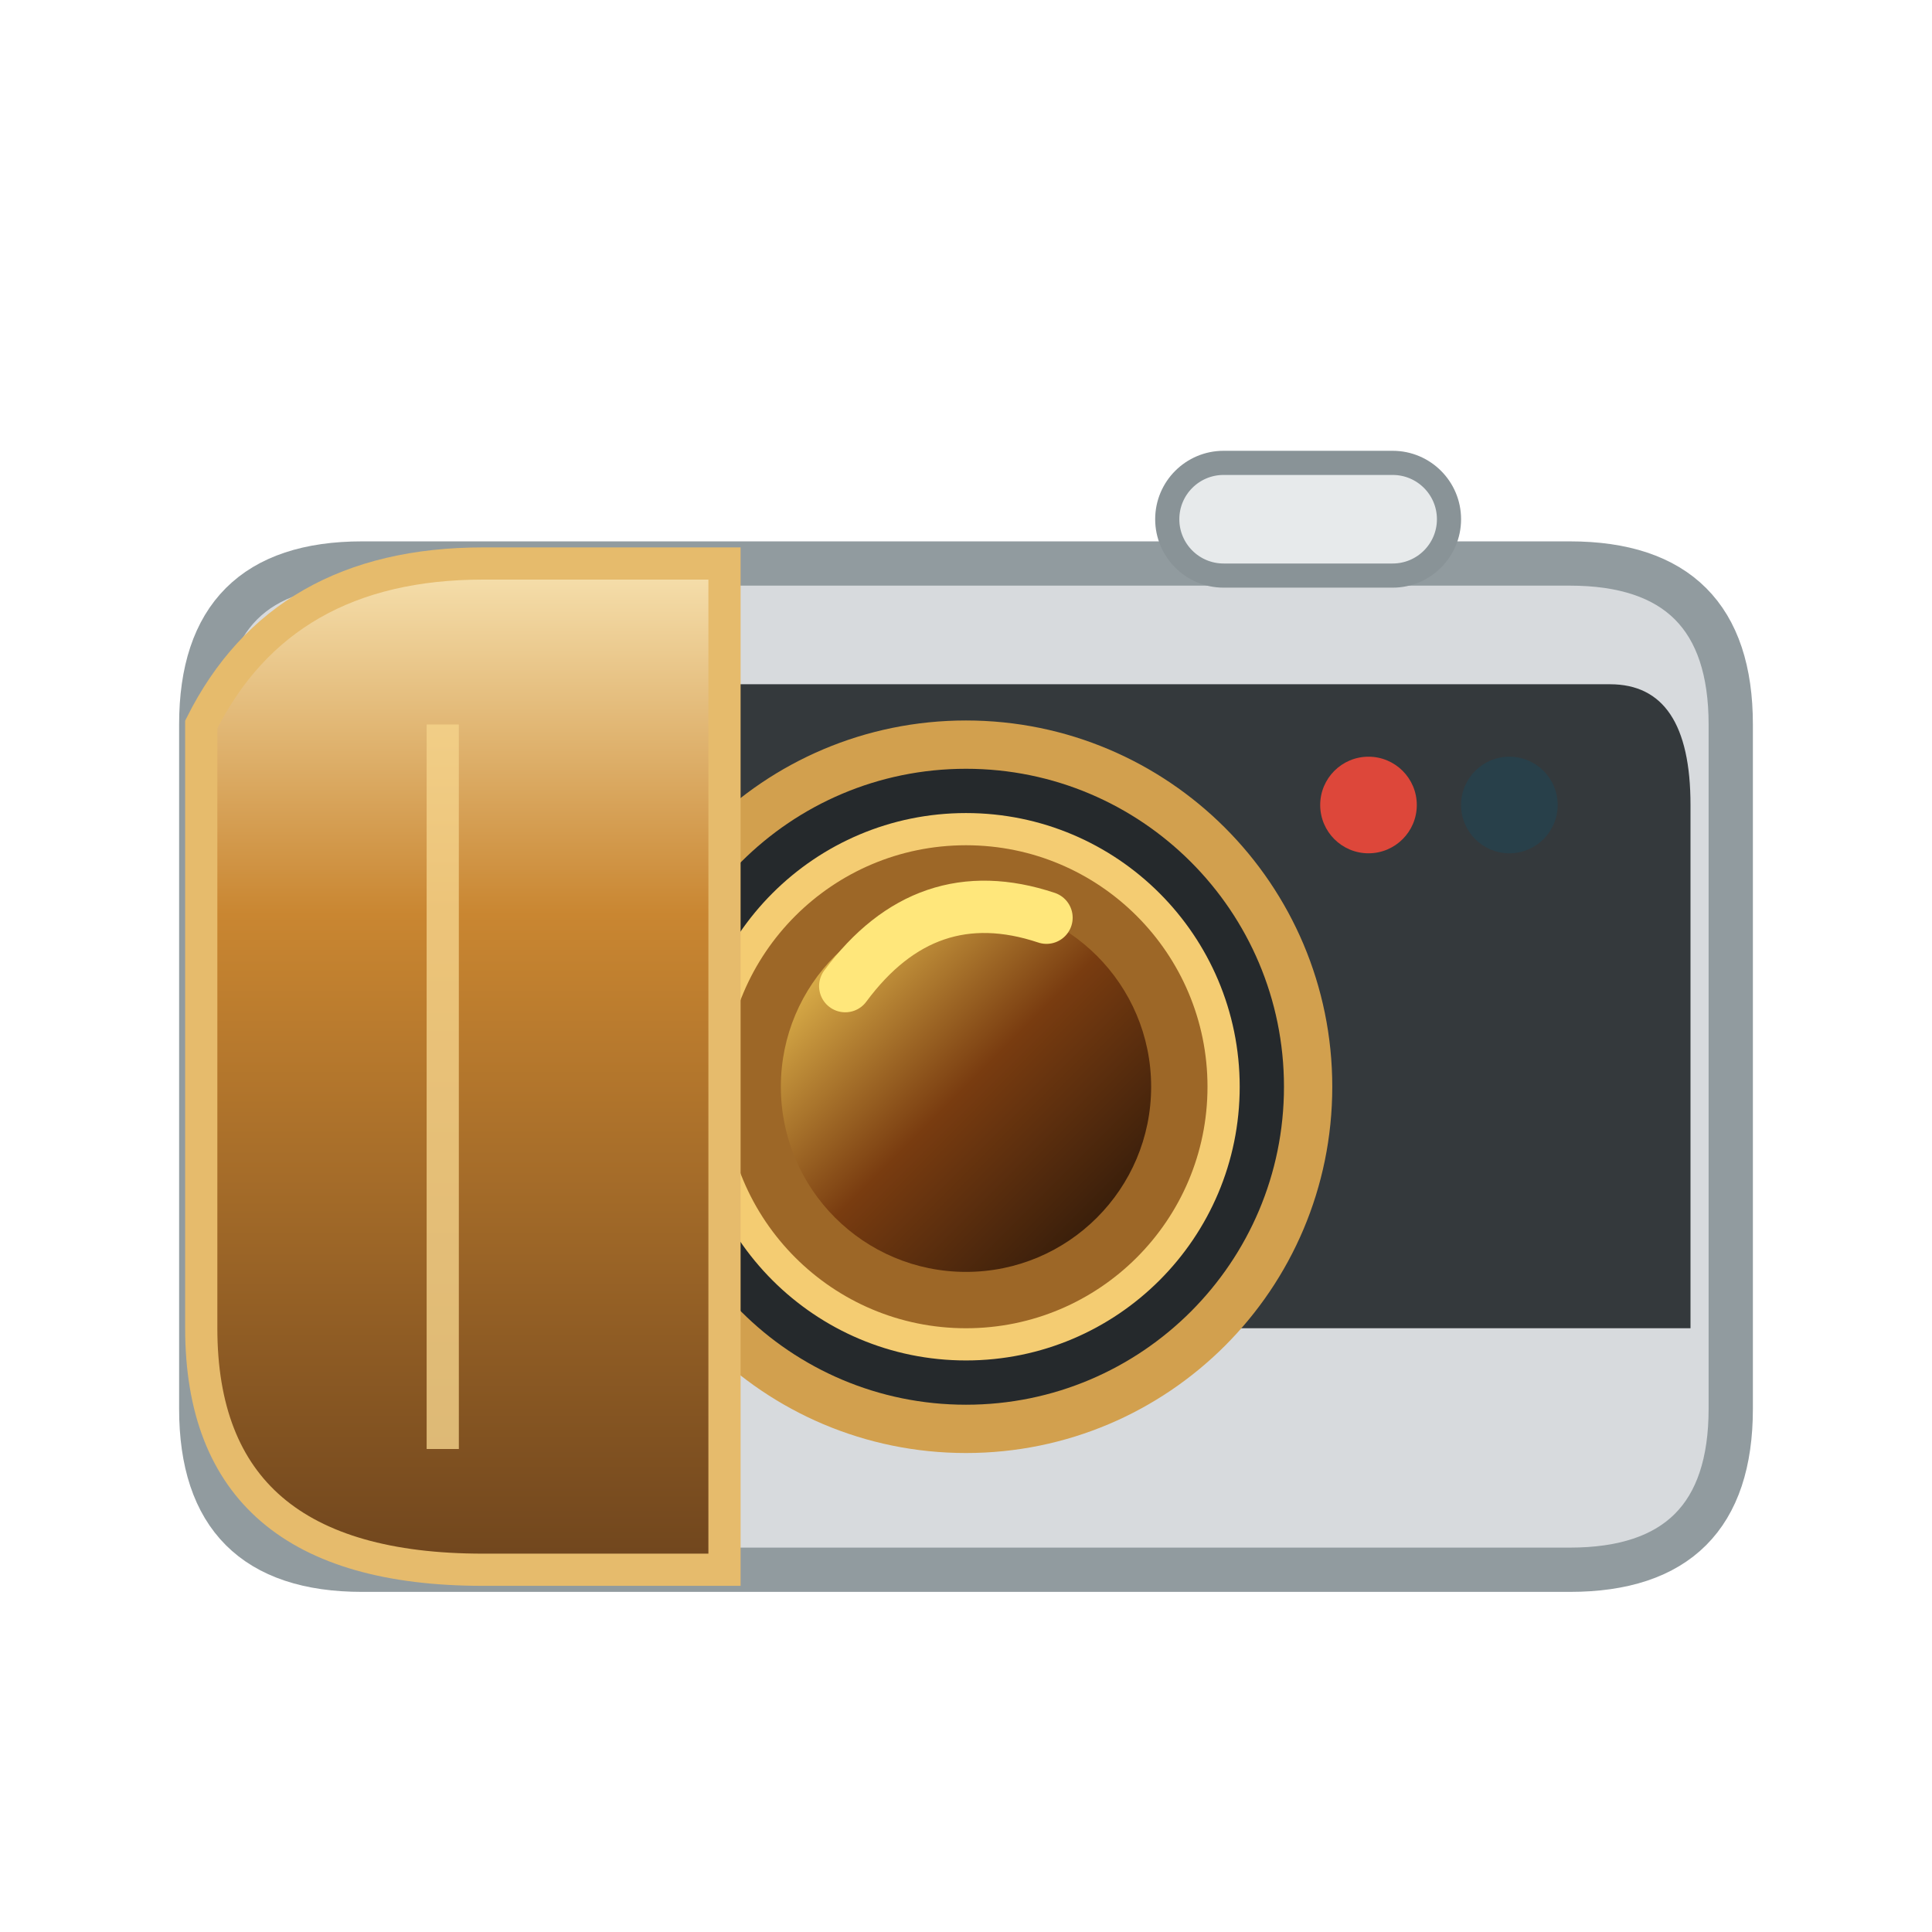
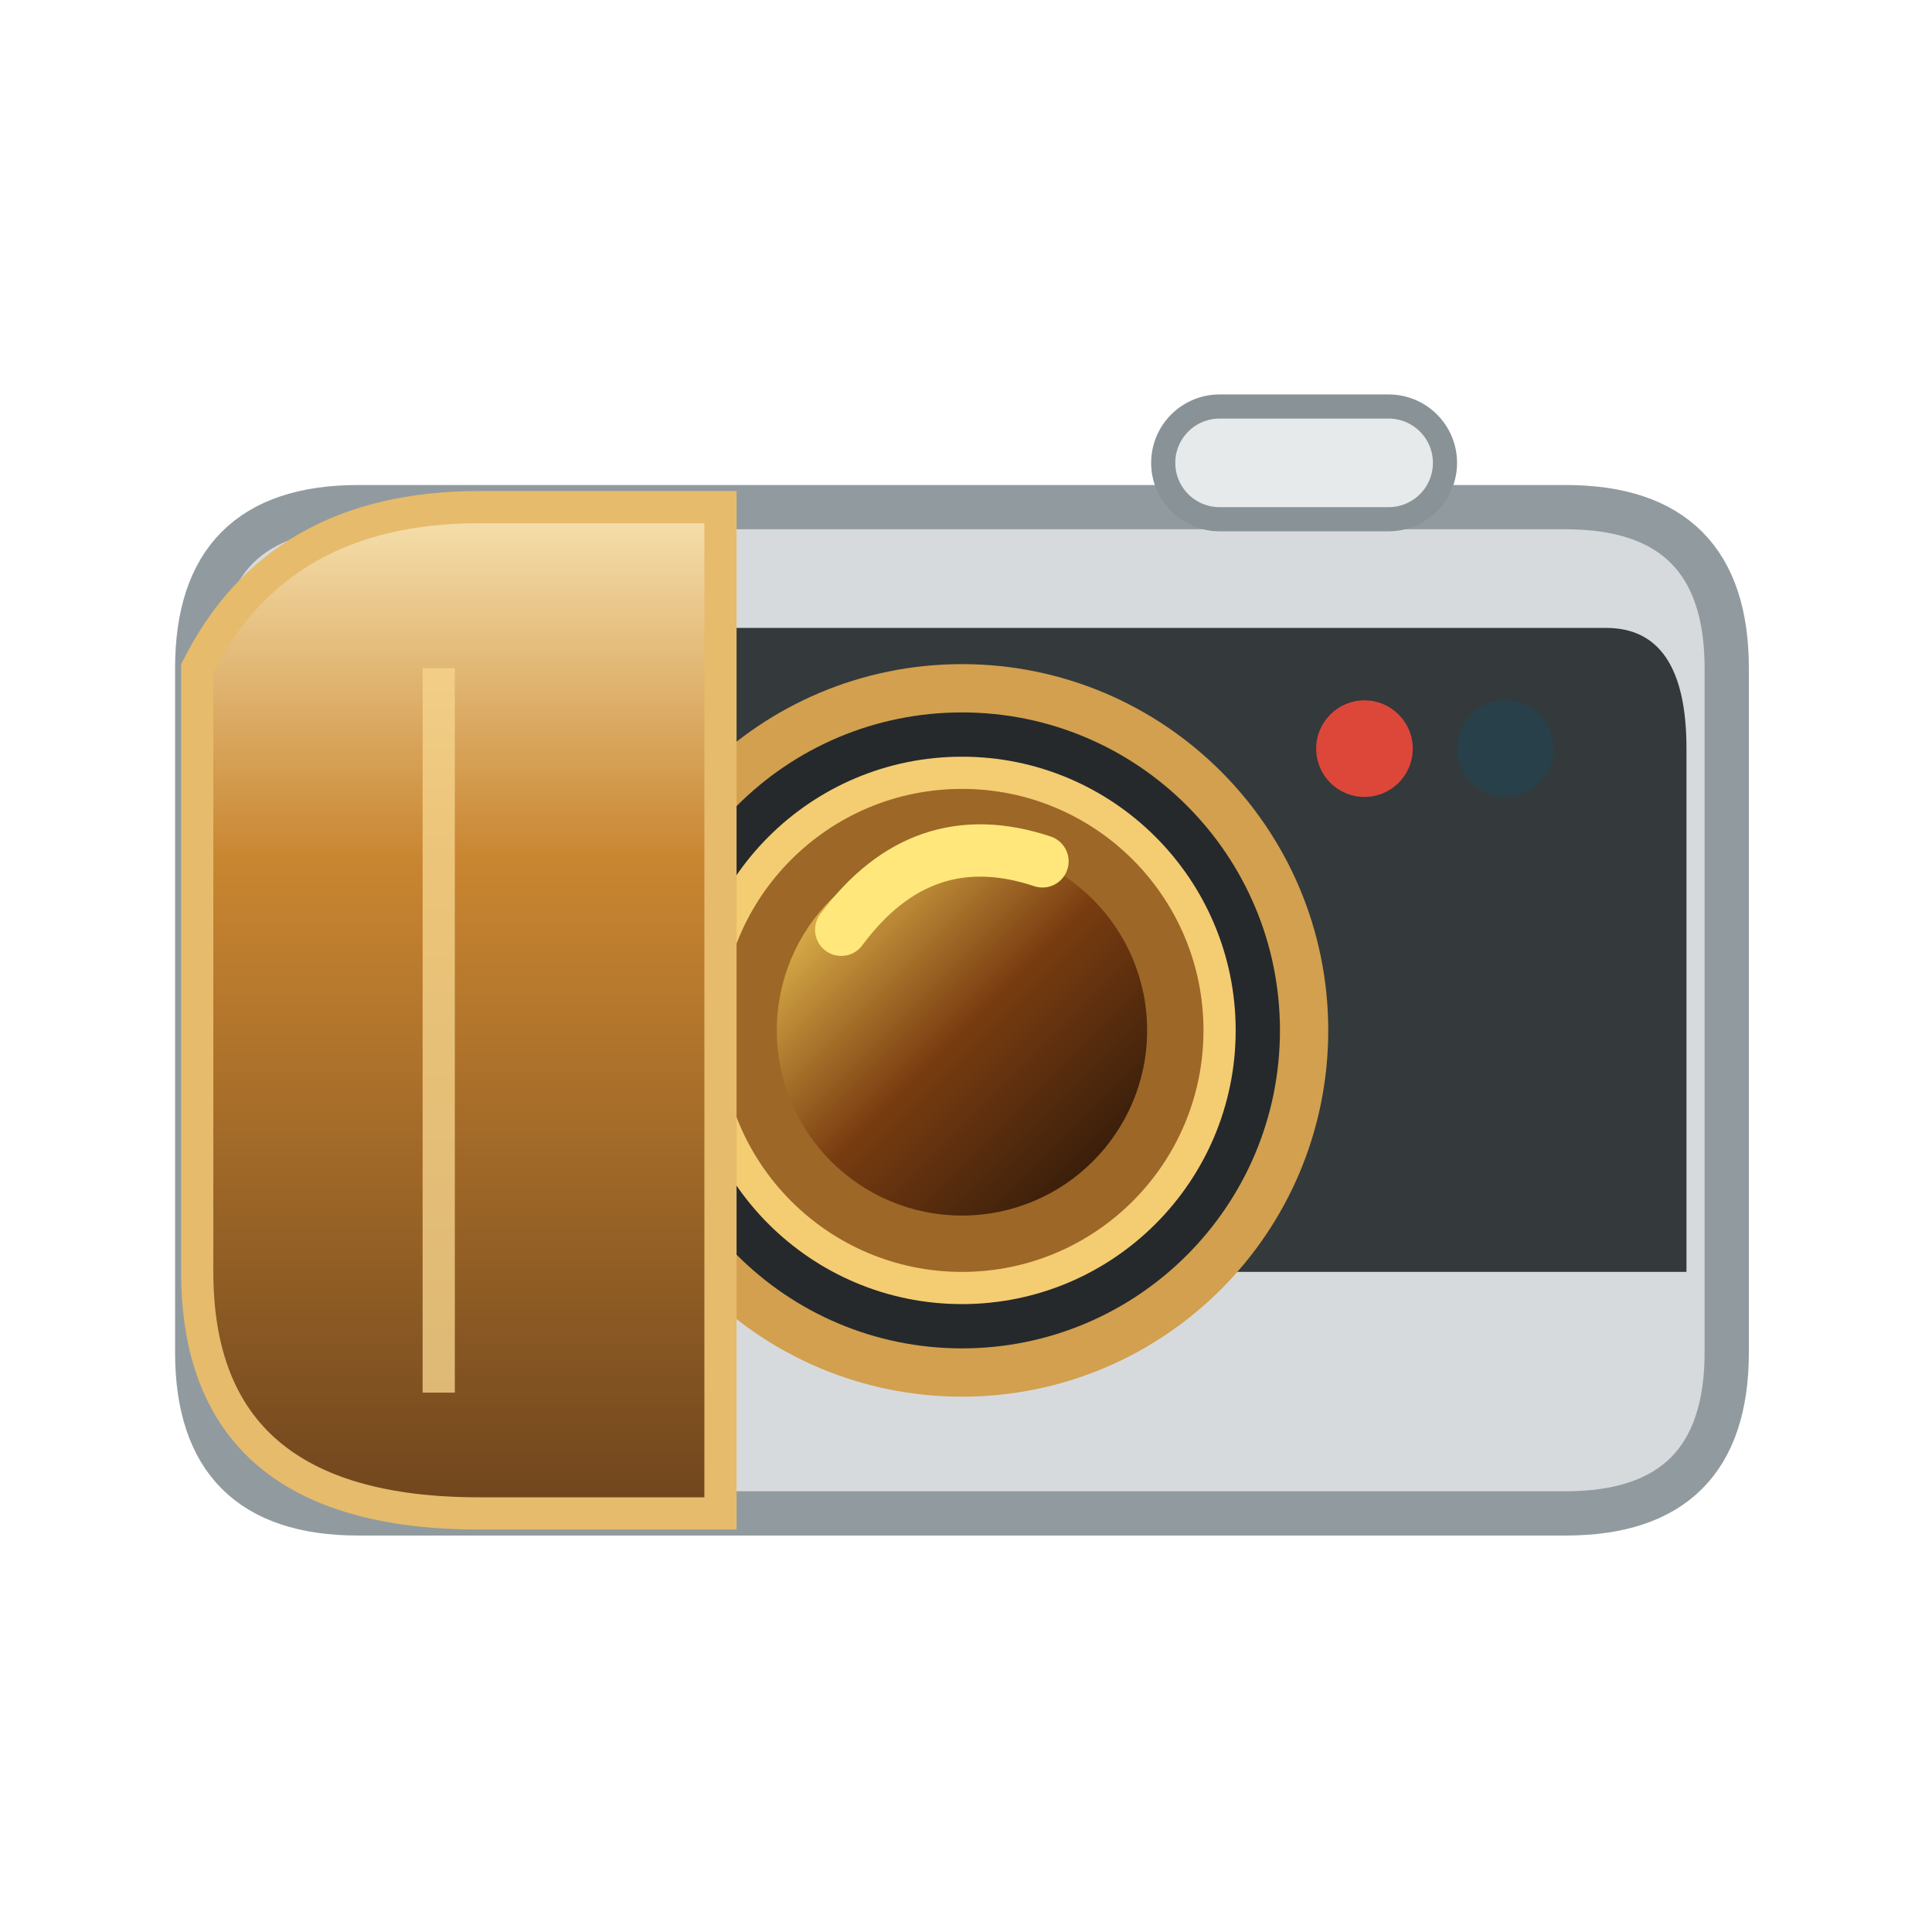
<svg xmlns="http://www.w3.org/2000/svg" viewBox="0 0 48 48" width="48" height="48">
  <defs>
    <linearGradient id="shell" x2="0" y2="1">
      <stop stop-color="#f7e2b0" />
      <stop offset=".35" stop-color="#c98631" />
      <stop offset="1" stop-color="#6f451d" />
    </linearGradient>
    <linearGradient id="glass" x2="1" y2="1">
      <stop stop-color="#ffd95e" />
      <stop offset=".5" stop-color="#793c10" />
      <stop offset="1" stop-color="#211309" />
    </linearGradient>
  </defs>
-   <path d="M5 18q0-4 4-4h30q4 0 4 4v17q0 4-4 4H9q-4 0-4-4Z" fill="#d7dadd" stroke="#919b9f" stroke-width="1.1" />
-   <path d="M8 17h32q2 0 2 3v13H8Z" fill="#34393c" />
-   <circle cx="24" cy="27" r="8.5" fill="#25292c" stroke="#d2a04e" stroke-width="1.2" />
-   <circle cx="24" cy="27" r="6.4" fill="#9d6727" stroke="#f4cc72" stroke-width=".8" />
-   <circle cx="24" cy="27" r="4.6" fill="url(#glass)" />
-   <path d="M21 24.5q2-2.7 5-1.7" fill="none" stroke="#ffe77b" stroke-width="1.3" stroke-linecap="round" />
-   <rect x="10" y="18" width="7" height="3" rx="1.5" fill="#fff6d2" stroke="#aeb7ba" stroke-width=".5" />
-   <circle cx="34" cy="20" r="1.2" fill="#dd473a" />
-   <circle cx="37.5" cy="20" r="1.2" fill="#28404a" />
-   <path d="M5 18q2-4 7-4h6v25h-6q-7 0-7-6Z" fill="url(#shell)" stroke="#e6bb6c" stroke-width=".8" />
-   <path d="M11 18v18" stroke="#f5d38b" stroke-width=".8" opacity=".8" />
-   <rect x="29" y="11.5" width="7" height="2.8" rx="1.4" fill="#e7eaeb" stroke="#899397" stroke-width=".6" />
+   <path d="M 4.9 16.6 q 0 -4 4 -4 h 30 q 4 0 4 4 v 17 q 0 4 -4 4 H 8.9 q -4 0 -4 -4 Z" fill="#d7dadd" stroke="#919b9f" stroke-width="1.1" />
+   <path d="M 7.9 15.6 h 32 q 2 0 2 3 v 13 H 7.9 Z" fill="#34393c" />
+   <circle cx="23.9" cy="25.6" r="8.5" fill="#25292c" stroke="#d2a04e" stroke-width="1.2" />
+   <circle cx="23.9" cy="25.6" r="6.4" fill="#9d6727" stroke="#f4cc72" stroke-width=".8" />
+   <circle cx="23.9" cy="25.6" r="4.6" fill="url(#glass)" />
+   <path d="M 20.9 23.1 q 2 -2.7 5 -1.7" fill="none" stroke="#ffe77b" stroke-width="1.3" stroke-linecap="round" />
+   <rect x="9.9" y="16.6" width="7" height="3" rx="1.5" fill="#fff6d2" stroke="#aeb7ba" stroke-width=".5" />
+   <circle cx="33.9" cy="18.6" r="1.2" fill="#dd473a" />
+   <circle cx="37.4" cy="18.6" r="1.2" fill="#28404a" />
+   <path d="M 4.9 16.6 q 2 -4 7 -4 h 6 v 25 h -6 q -7 0 -7 -6 Z" fill="url(#shell)" stroke="#e6bb6c" stroke-width=".8" />
+   <path d="M 10.9 16.6 v 18" stroke="#f5d38b" stroke-width=".8" opacity=".8" />
+   <rect x="28.9" y="10.1" width="7" height="2.8" rx="1.4" fill="#e7eaeb" stroke="#899397" stroke-width=".6" />
</svg>
